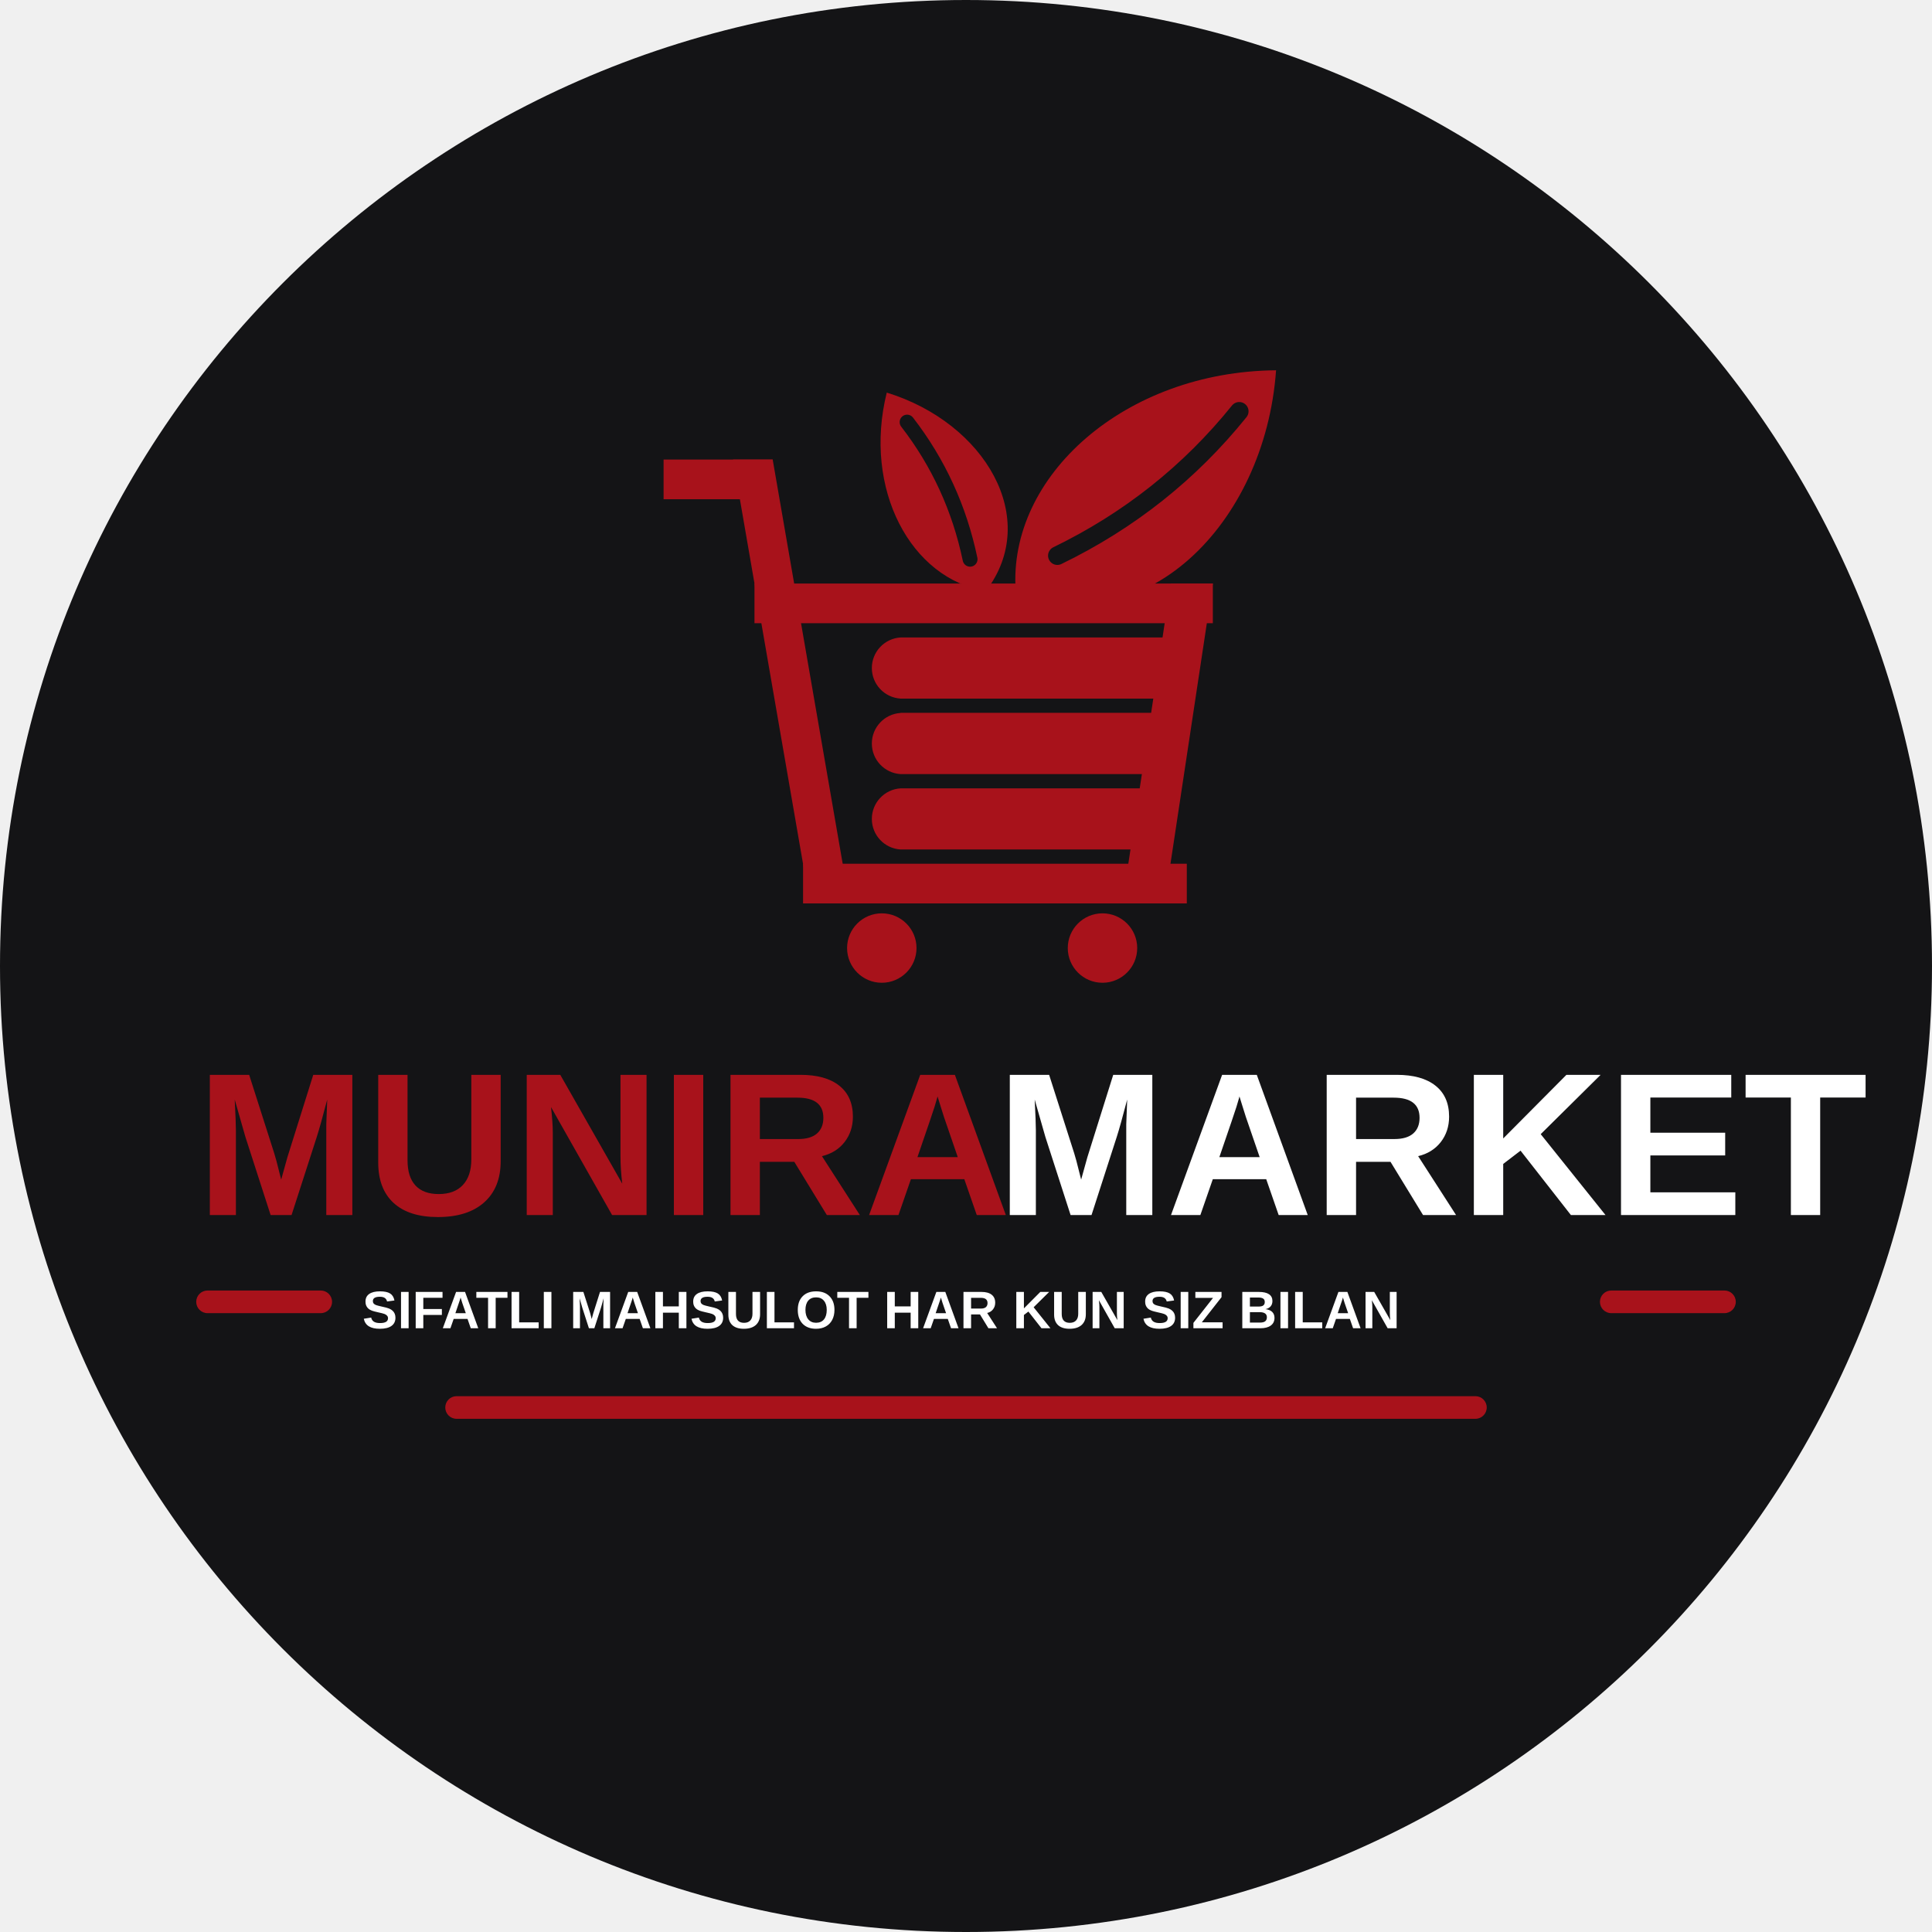
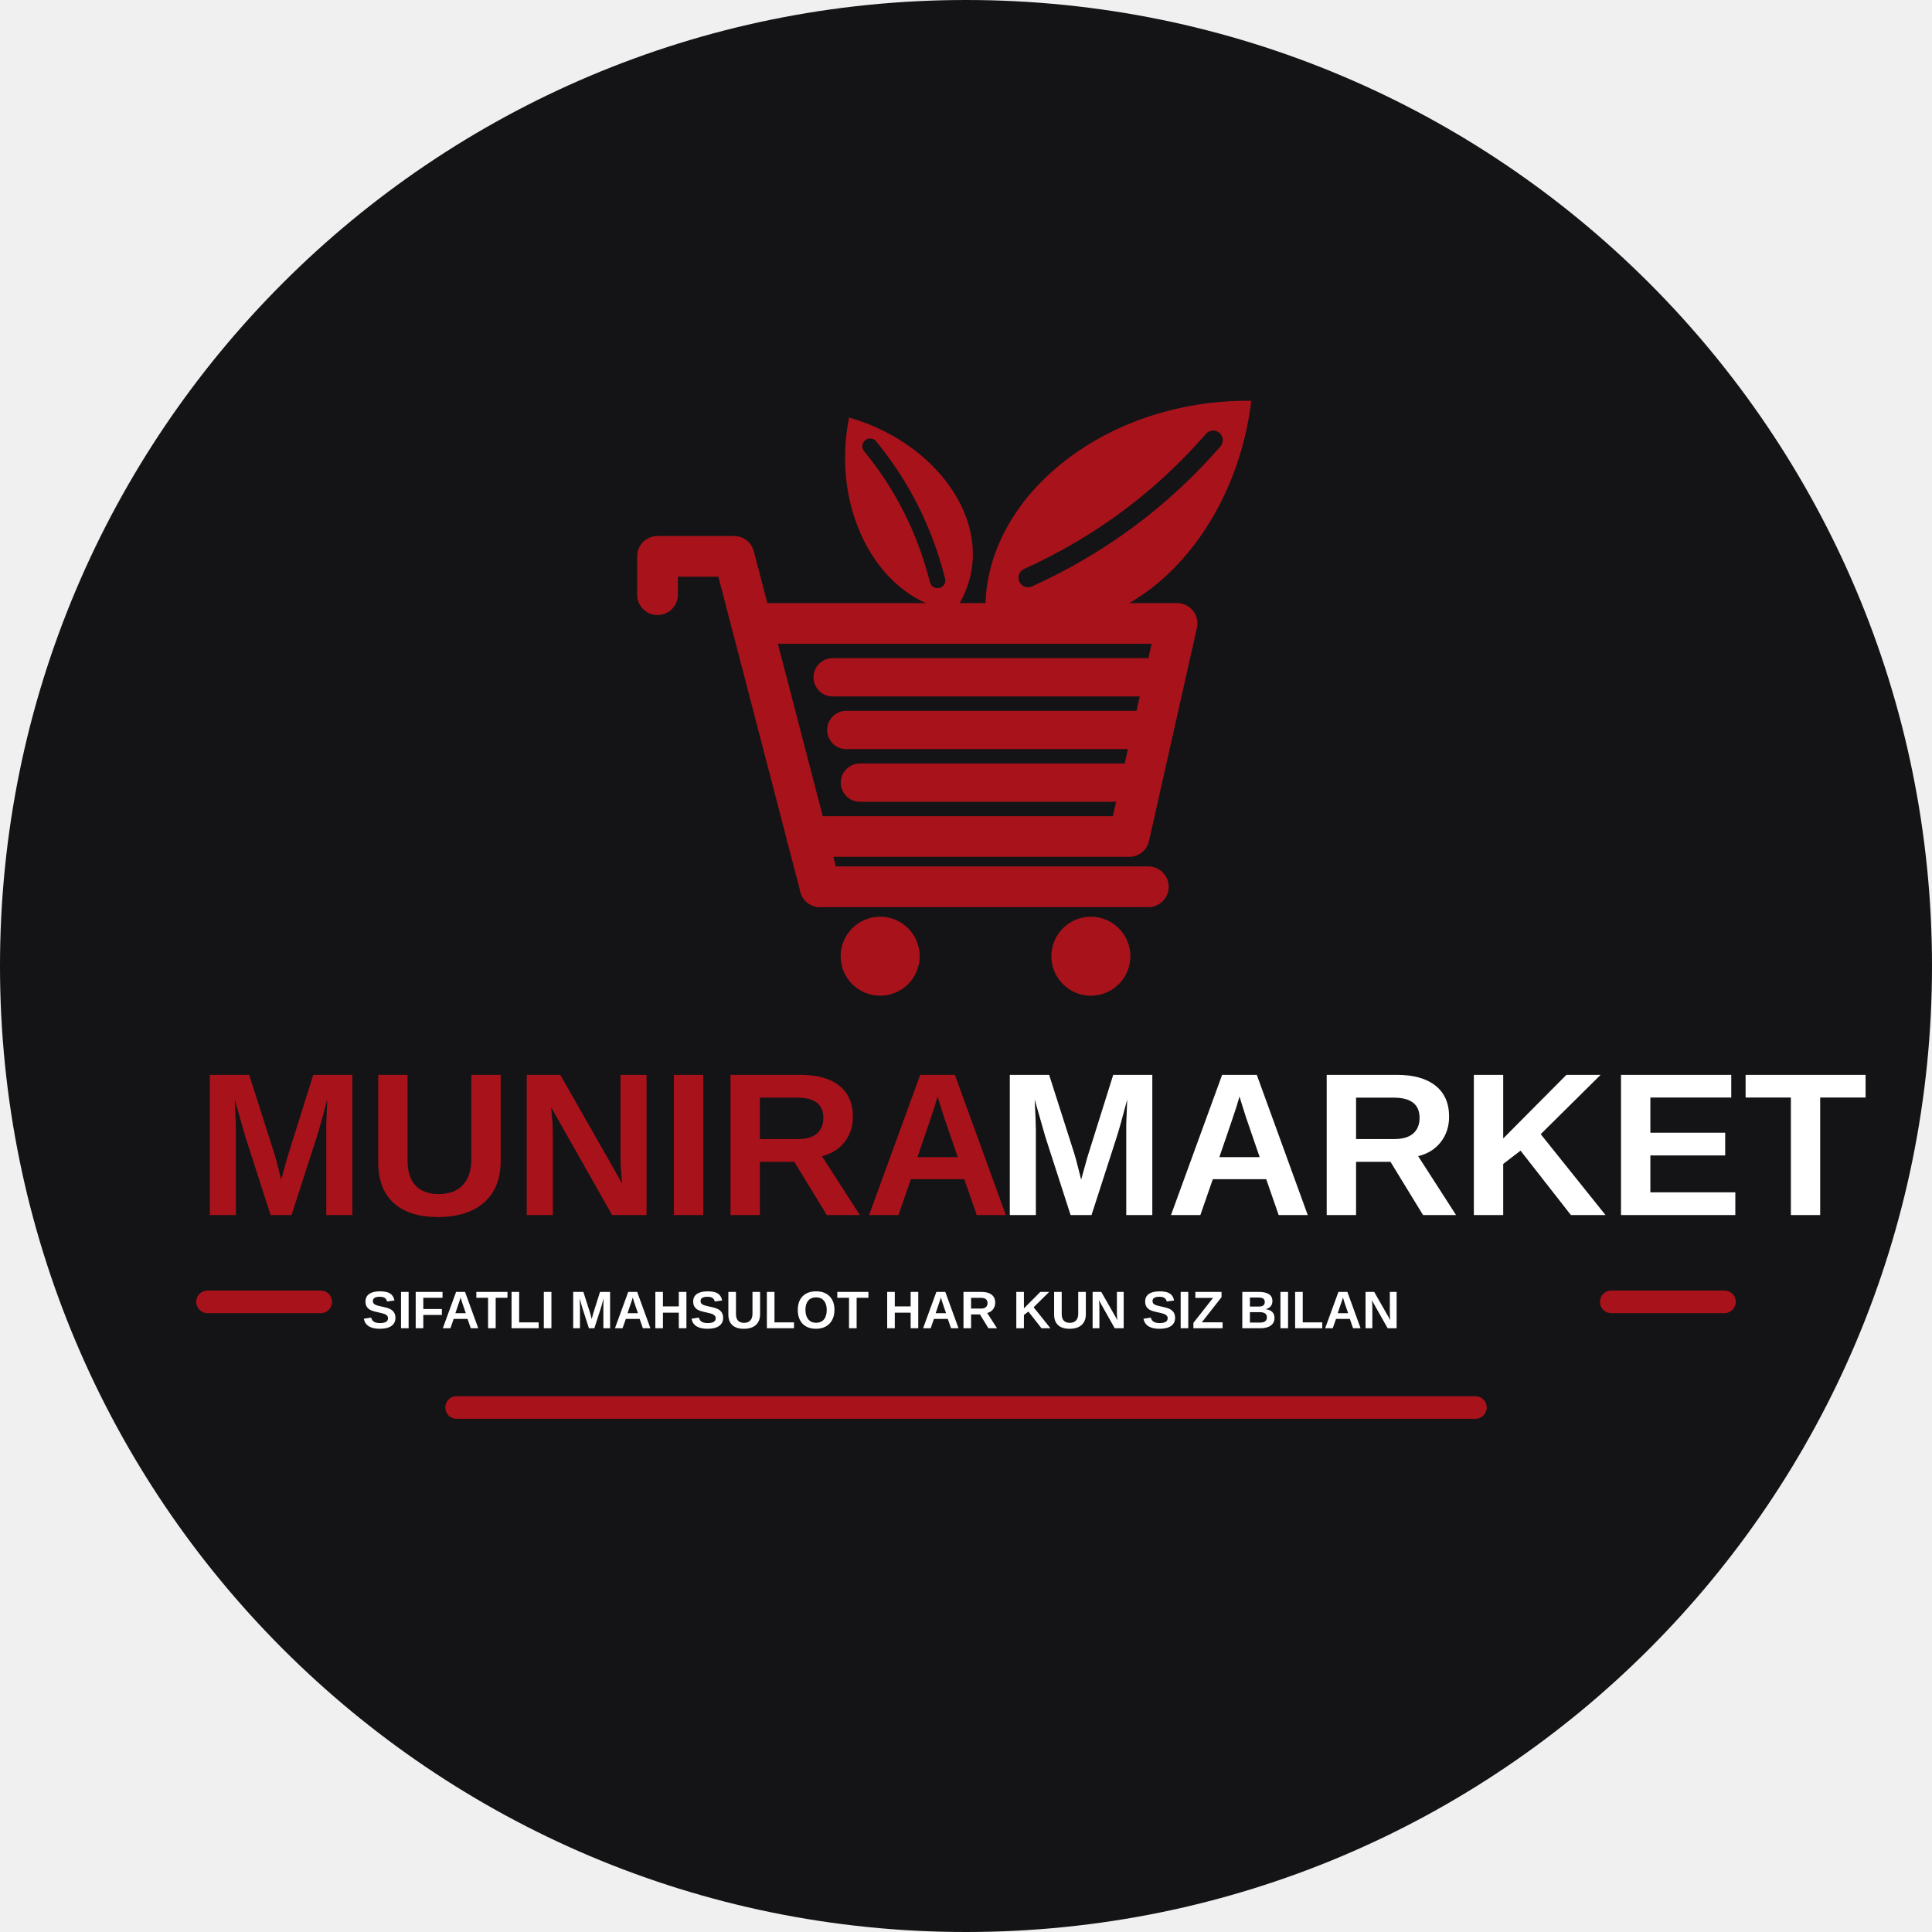
<svg xmlns="http://www.w3.org/2000/svg" viewBox="0 0 512 512" width="512" height="512" role="img" aria-label="MuniraMarket">
  <circle cx="256" cy="256" r="256" fill="#141416" />
-   <g transform="translate(169.2857 95.5) scale(3.285714)">
-     <mask id="b-cut" maskUnits="userSpaceOnUse" x="-1" y="-3.5" width="56" height="56">
-       <rect x="-1" y="-3.5" width="56" height="56" fill="#fff" />
-       <path d="M26.72 16.04Q25.43 9.88 21.64 4.98" fill="none" stroke="#000" stroke-width="1.2" stroke-linecap="round" />
-       <path d="M33.76 15.75Q42.45 11.53 48.43 4.11" fill="none" stroke="#000" stroke-width="1.5" stroke-linecap="round" />
+   <g transform="translate(166 115.7241) scale(3.172414)">
+     <mask id="b-cut" maskUnits="userSpaceOnUse" x="0" y="-10" width="58" height="58">
+       <rect x="0" y="-10" width="58" height="58" fill="#fff" />
+       <path d="M25.99 12.01Q24.41 5.74 20.36 0.8" fill="none" stroke="#000" stroke-width="1.3" stroke-linecap="round" />
+       <path d="M33.55 11.78Q42.59 7.68 49.02 0.29" fill="none" stroke="#000" stroke-width="1.6" stroke-linecap="round" />
    </mask>
-     <g mask="url(#b-cut)" fill="#a8121b">
-       <path d="M2 8L10.8 8L10.8 11.2L2 11.2z" />
-       <path d="M7.6 8L10.8 8L17 43.8L13.8 43.8z" />
-       <path d="M9.33 18L46.3 18L46.3 21.2L9.33 21.2z" />
-       <path d="M42.9 18L46.3 18L42.4 43.8L39 43.8z" />
-       <path d="M21.11 22.35L44.95 22.35L44.1 27.28L21.11 27.28a2.47 2.47 0 0 1 0-4.93z" />
-       <path d="M21.11 28.43L43.9 28.43L43.05 33.37L21.11 33.37a2.47 2.47 0 0 1 0-4.93z" />
-       <path d="M21.11 34.52L42.85 34.52L42 39.45L21.11 39.45a2.47 2.47 0 0 1 0-4.93z" />
-       <path d="M13.25 40.6L44.2 40.6L44.2 43.8L13.25 43.8z" />
-       <path d="M16.8 47.4a2.8 2.8 0 1 0 5.6 0a2.8 2.8 0 1 0-5.6 0z" />
-       <path d="M34.6 47.4a2.8 2.8 0 1 0 5.6 0a2.8 2.8 0 1 0-5.6 0z" />
-       <path d="M28 18.6C32.46 12.77 27.93 5.04 20 2.6C18.07 10.37 21.93 17.64 28 18.6z" />
-       <path d="M30.4 18.6C40.58 22.95 50.5 13.36 51.4 0.8C39.22 0.9 29.75 9.32 30.4 18.6z" />
+     <g mask="url(#b-cut)">
+       <g fill="none" stroke="#a8121b" stroke-linecap="round" stroke-linejoin="round">
+         <path d="M2.6 13.2V10H9L16.18 37.6" stroke-width="3.4" />
+         <path d="M10.46 15.6H46L42 33.4H15.08" stroke-width="3.4" />
+         <path d="M16.18 37.6H43.6" stroke-width="3.4" />
+       </g>
+       <g fill="#a8121b">
+         <path d="M17.23 18.5H43.39a1.6 1.6 0 0 1 0 3.2H17.23a1.6 1.6 0 0 1 0-3.2z" />
+         <path d="M18.37 22.9H42.4a1.6 1.6 0 0 1 0 3.2H18.37a1.6 1.6 0 0 1 0-3.2z" />
+         <path d="M19.51 27.3H41.41a1.6 1.6 0 0 1 0 3.2H19.51a1.6 1.6 0 0 1 0-3.2z" />
+         <path d="M17.9 43.4a3.3 3.3 0 1 0 6.6 0a3.3 3.3 0 1 0-6.6 0z" />
+         <path d="M35.5 43.4a3.3 3.3 0 1 0 6.6 0a3.3 3.3 0 1 0-6.6 0z" />
+         <path d="M27.4 14.6C31.62 8.53 26.69 0.72 18.6 -1.6C17.02 6.39 21.25 13.75 27.4 14.6z" />
+         <path d="M30 14.6C40.15 19.19 50.69 9.68 52.2 -3C39.81 -3.13 29.78 5.2 30 14.6z" />
+       </g>
    </g>
  </g>
  <text x="52" y="322" textLength="200" lengthAdjust="spacingAndGlyphs" font-family="'Arial Black','Helvetica Neue',Arial,'Segoe UI',system-ui,sans-serif" font-weight="900" font-size="54" fill="#a8121b">MUNIRA</text>
  <text x="264" y="322" textLength="196" lengthAdjust="spacingAndGlyphs" font-family="'Arial Black','Helvetica Neue',Arial,'Segoe UI',system-ui,sans-serif" font-weight="900" font-size="54" fill="#ffffff">MARKET</text>
  <rect x="52" y="342" width="36" height="6" rx="3" fill="#a8121b" />
  <text x="96" y="352" textLength="320" lengthAdjust="spacingAndGlyphs" font-family="'Arial Black','Helvetica Neue',Arial,'Segoe UI',system-ui,sans-serif" font-weight="800" font-size="14" fill="#ffffff">SIFATLI MAHSULOT HAR KUN SIZ BILAN</text>
  <rect x="424" y="342" width="36" height="6" rx="3" fill="#a8121b" />
  <rect x="118" y="370" width="276" height="6" rx="3" fill="#a8121b" />
</svg>
